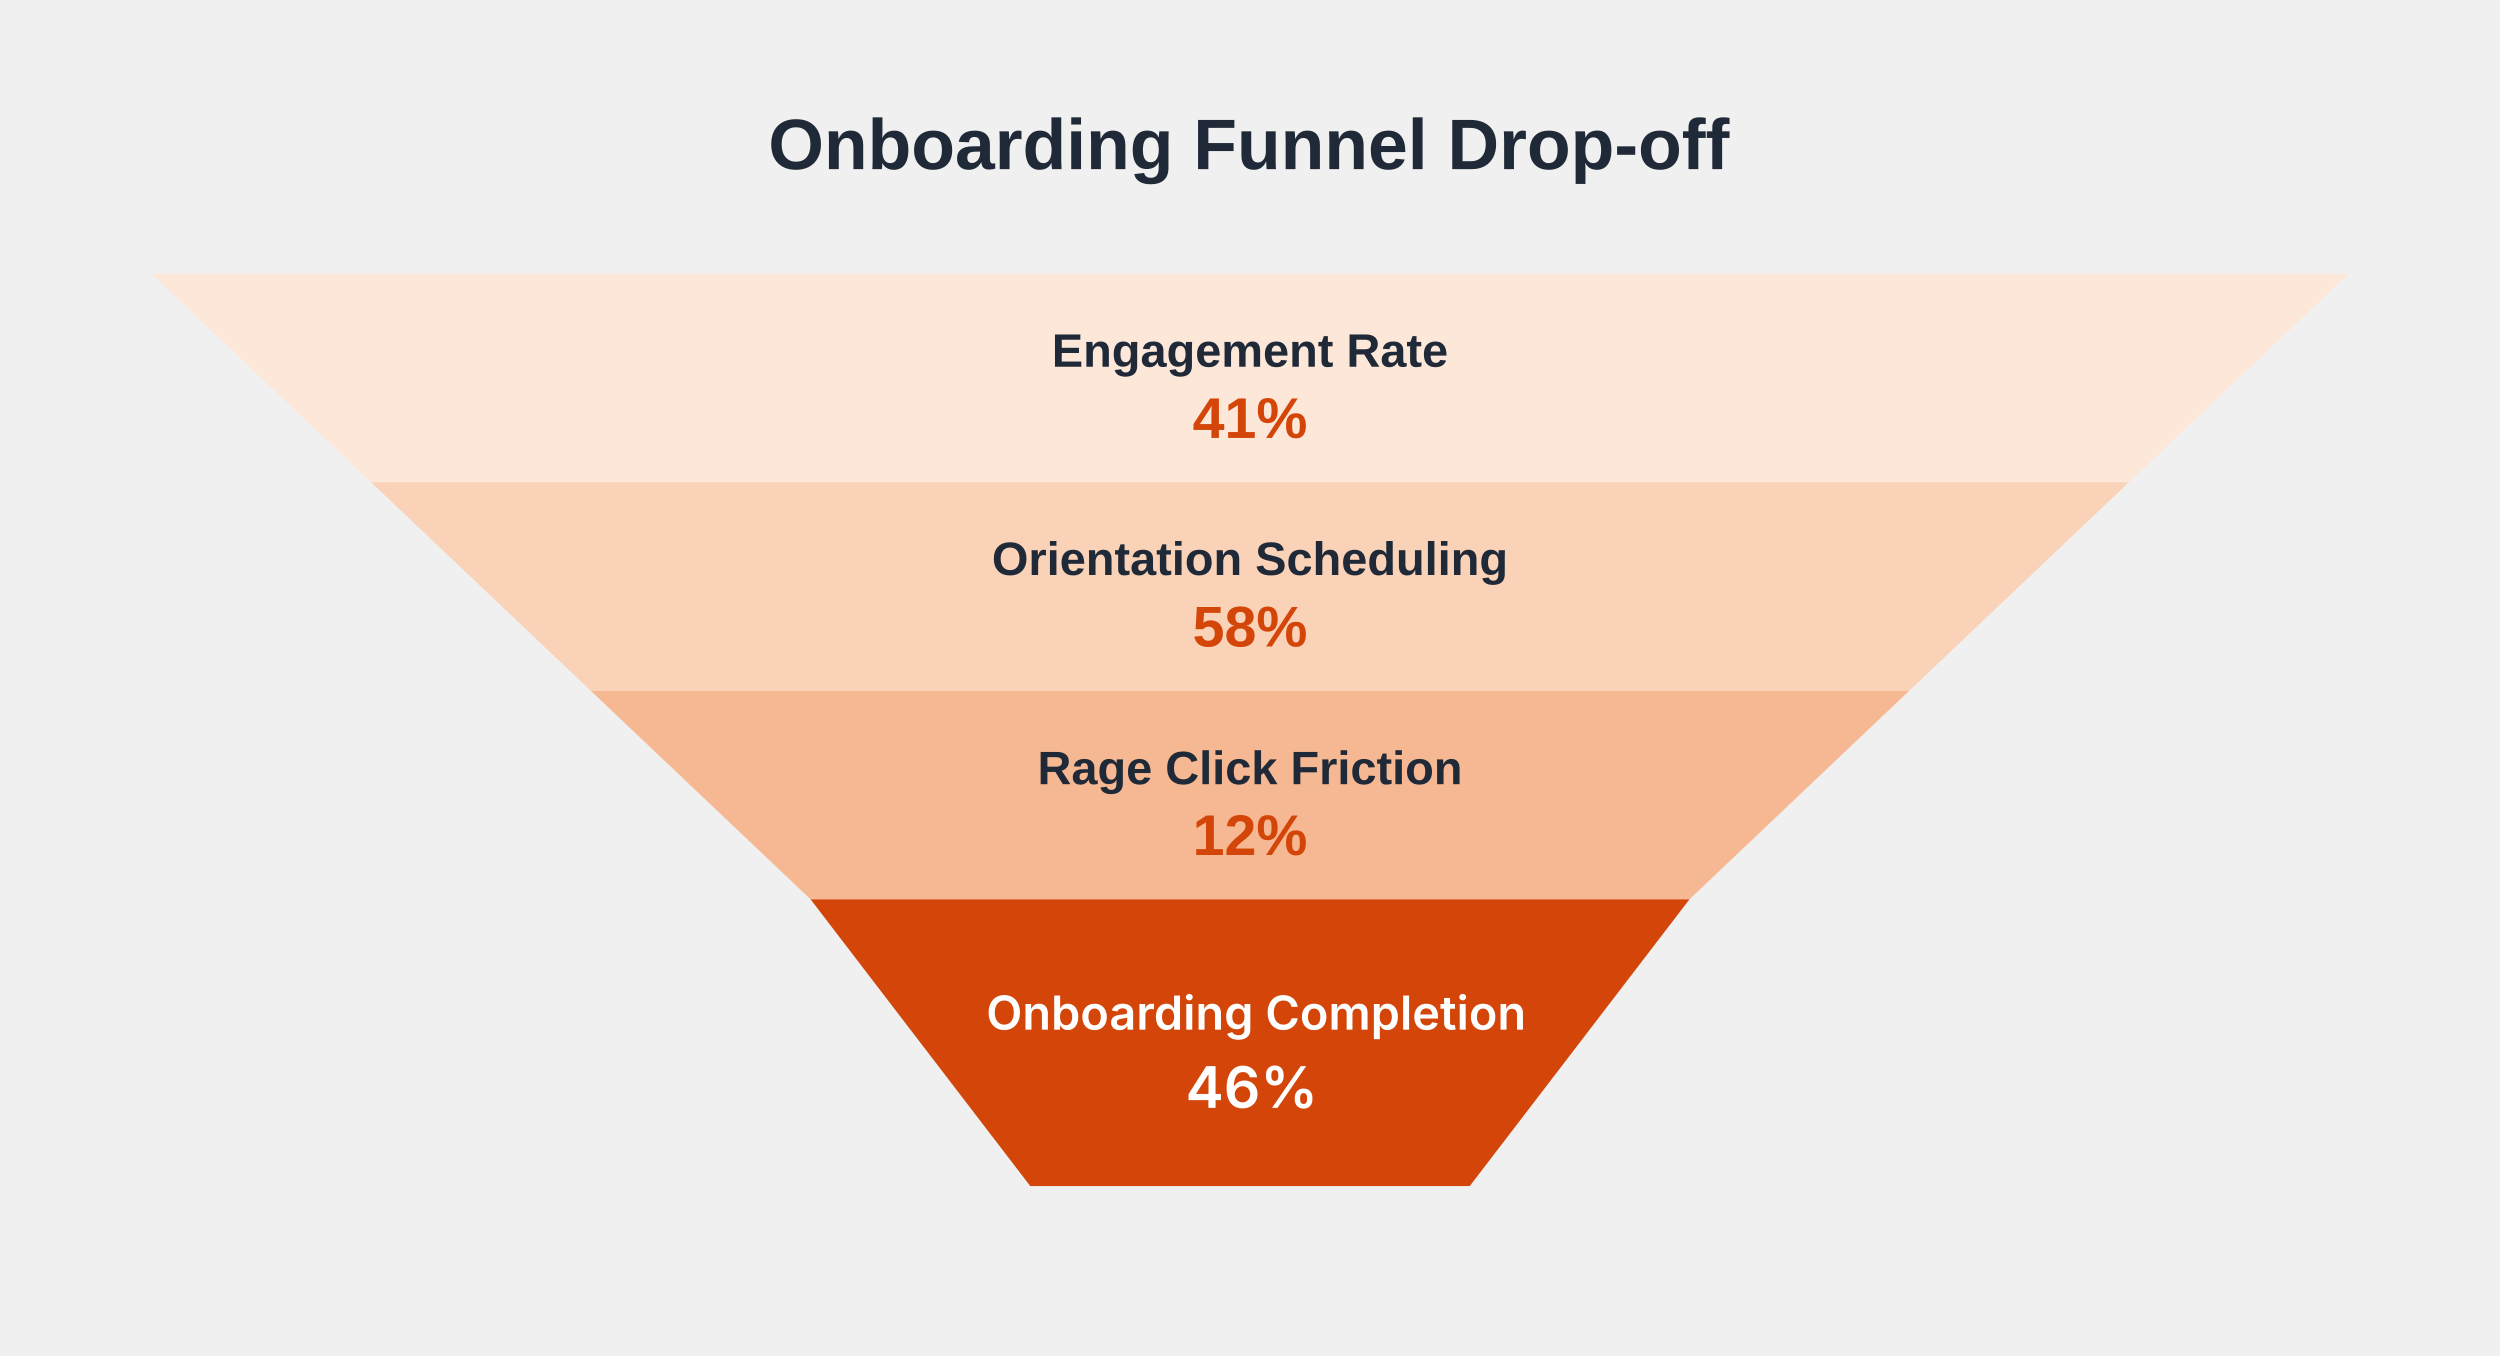
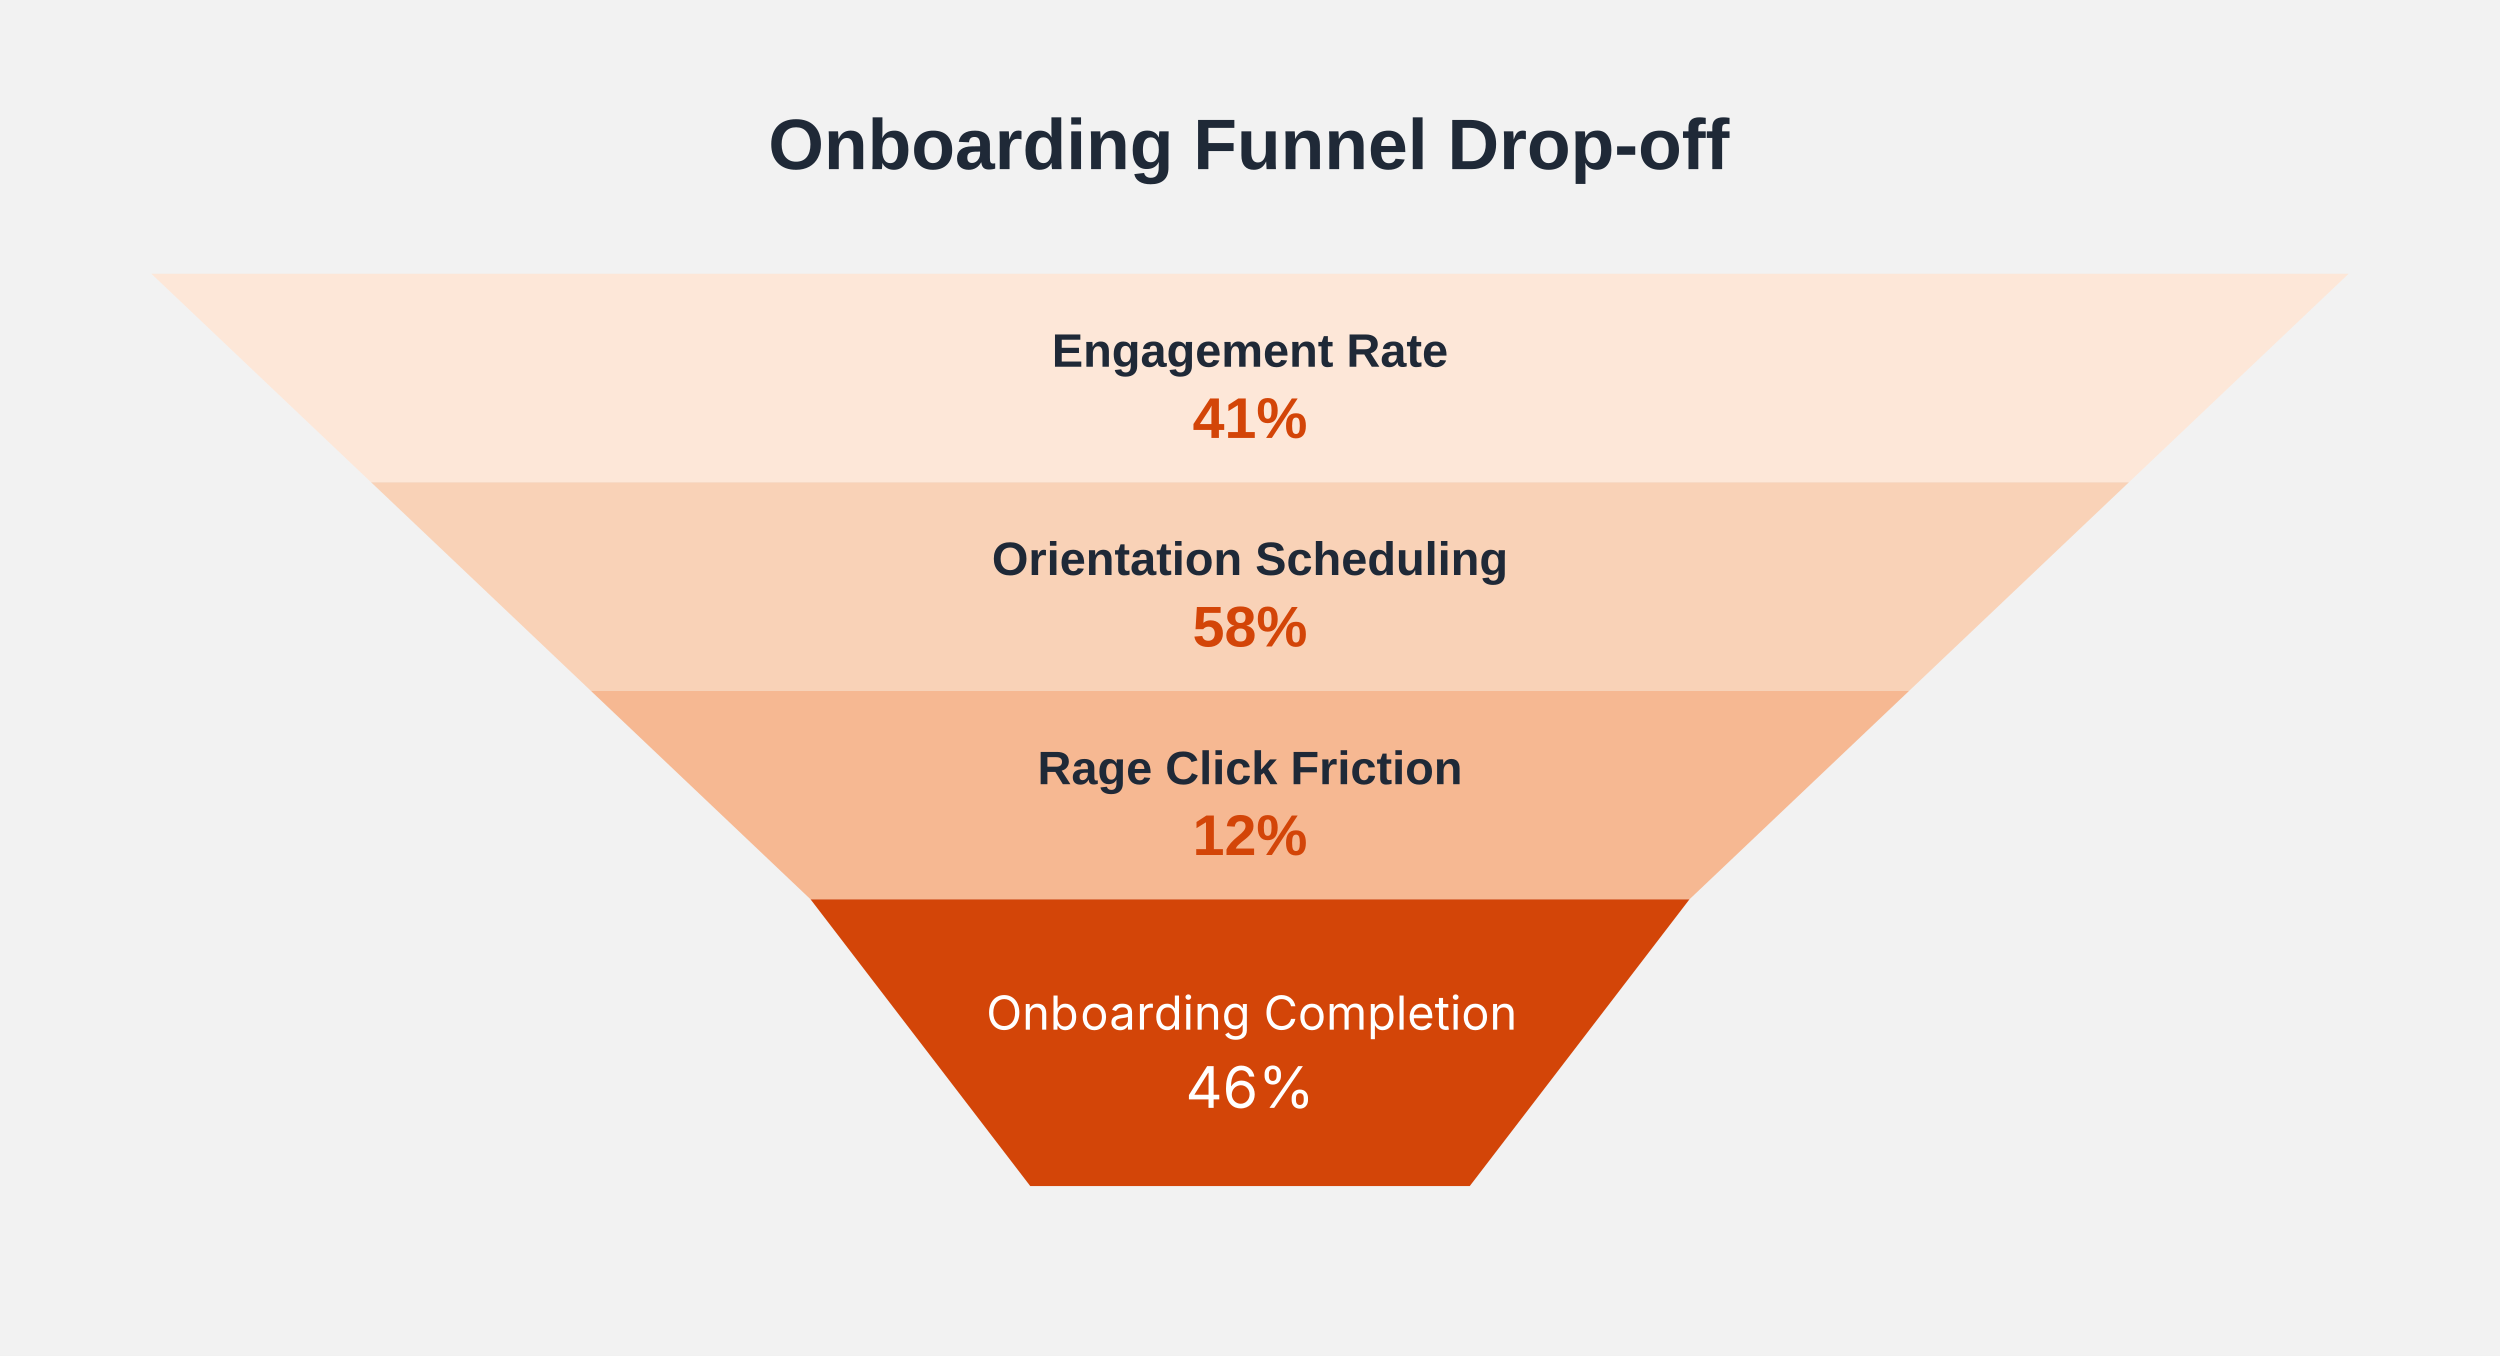
<svg xmlns="http://www.w3.org/2000/svg" id="Layer_1" data-name="Layer 1" viewBox="0 0 959.1 520">
  <defs>
    <style>
      .cls-1 {
        fill: #f9d2b7;
      }

-       .cls-2 {
+       .cls-2, .cls-3, .cls-4, .cls-5, .cls-6, .cls-7, .cls-8 {
+         isolation: isolate;
+       }
+ 
+       .cls-2, .cls-5, .cls-7 {
+         fill: #fff;
+         font-family: Inter-Regular, Inter;
+         font-variation-settings: 'opsz' 14, 'wght' 400;
+       }
+ 
+       .cls-2, .cls-6 {
+         font-size: 22px;
+       }
+ 
+       .cls-9 {
        fill: #f6b892;
      }

-       .cls-3 {
+       .cls-4 {
        font-size: 27.43px;
      }

-       .cls-3, .cls-4, .cls-5, .cls-6, .cls-7 {
-         isolation: isolate;
-       }
- 
-       .cls-3, .cls-5, .cls-7 {
+       .cls-4, .cls-6, .cls-8 {
        font-family: Arial-BoldMT, Arial;
        font-weight: 700;
      }

-       .cls-3, .cls-7 {
+       .cls-4, .cls-8 {
        fill: #1f2937;
      }

-       .cls-4, .cls-5 {
-         font-size: 22px;
+       .cls-5, .cls-7, .cls-8 {
+         font-size: 18px;
      }

-       .cls-4, .cls-6 {
-         fill: #fff;
-         font-family: Inter-SemiBold, Inter;
-         font-variation-settings: 'opsz' 14, 'wght' 600;
-         font-weight: 600;
-       }
- 
-       .cls-5, .cls-8 {
+       .cls-6, .cls-10 {
        fill: #d34508;
      }

-       .cls-6, .cls-7 {
-         font-size: 18px;
-       }
- 
-       .cls-9 {
+       .cls-7 {
        letter-spacing: -.02em;
      }

-       .cls-10 {
-         fill: #fde7d8;
+       .cls-11 {
+         fill: #f2f2f2;
      }

-       .cls-11 {
-         letter-spacing: 0em;
+       .cls-12 {
+         fill: #fde7d8;
      }
    </style>
  </defs>
-   <text class="cls-3" transform="translate(294.76 64.88)">
-     <tspan x="0" y="0">Onboarding Funnel Drop-off</tspan>
-   </text>
-   <g>
-     <polygon class="cls-10" points="58.05 105.01 901.05 105.01 816.75 185.01 142.35 185.01 58.05 105.01" />
-     <polygon class="cls-1" points="142.35 185.01 816.75 185.01 732.45 265.01 226.65 265.01 142.35 185.01" />
-     <polygon class="cls-2" points="226.65 265.01 732.45 265.01 648.15 345.01 310.95 345.01 226.65 265.01" />
-     <polygon class="cls-8" points="310.95 345.01 648.15 345.01 563.85 455.03 395.25 455.03 310.95 345.01" />
-     <text class="cls-7" transform="translate(403.53 140.7)">
-       <tspan x="0" y="0">Engagement Rate</tspan>
-     </text>
-     <text class="cls-5" transform="translate(457.53 168.01)">
-       <tspan x="0" y="0">41%</tspan>
-     </text>
-     <text class="cls-7" transform="translate(380.54 220.59)">
-       <tspan x="0" y="0">Orientation Scheduling</tspan>
-     </text>
-     <text class="cls-5" transform="translate(457.53 248.01)">
-       <tspan x="0" y="0">58%</tspan>
-     </text>
-     <text class="cls-7" transform="translate(398.03 300.85)">
-       <tspan x="0" y="0">Rage Click Friction</tspan>
-     </text>
-     <text class="cls-5" transform="translate(457.53 328.01)">
-       <tspan x="0" y="0">12%</tspan>
-     </text>
-     <text class="cls-6" transform="translate(378.37 395.01)">
-       <tspan x="0" y="0">Onb</tspan>
-       <tspan class="cls-11" x="36.08" y="0">o</tspan>
-       <tspan x="47.21" y="0">a</tspan>
-       <tspan class="cls-9" x="57.55" y="0">r</tspan>
-       <tspan x="64.3" y="0">ding Completion</tspan>
-     </text>
-     <text class="cls-4" transform="translate(454.82 425.02)">
-       <tspan x="0" y="0">46%</tspan>
+   <g class="cls-3">
+     <rect class="cls-11" width="959.1" height="520" />
+     <text class="cls-4" transform="translate(294.76 64.88)">
+       <tspan x="0" y="0">Onboarding Funnel Drop-off</tspan>
    </text>
  </g>
+   <g>
+     <polygon class="cls-12" points="58.05 105.01 901.05 105.01 816.75 185.01 142.35 185.01 58.05 105.01" />
+     <polygon class="cls-1" points="142.35 185.01 816.75 185.01 732.45 265.01 226.65 265.01 142.35 185.01" />
+     <polygon class="cls-9" points="226.65 265.01 732.45 265.01 648.15 345.01 310.95 345.01 226.65 265.01" />
+     <polygon class="cls-10" points="310.95 345.01 648.15 345.01 563.85 455.03 395.25 455.03 310.95 345.01" />
+     <g class="cls-3">
+       <text class="cls-8" transform="translate(403.53 140.7)">
+         <tspan x="0" y="0">Engagement Rate</tspan>
+       </text>
+     </g>
+     <g class="cls-3">
+       <text class="cls-6" transform="translate(457.53 168.01)">
+         <tspan x="0" y="0">41%</tspan>
+       </text>
+     </g>
+     <g class="cls-3">
+       <text class="cls-8" transform="translate(380.54 220.59)">
+         <tspan x="0" y="0">Orientation Scheduling</tspan>
+       </text>
+     </g>
+     <g class="cls-3">
+       <text class="cls-6" transform="translate(457.53 248.01)">
+         <tspan x="0" y="0">58%</tspan>
+       </text>
+     </g>
+     <g class="cls-3">
+       <text class="cls-8" transform="translate(398.03 300.85)">
+         <tspan x="0" y="0">Rage Click Friction</tspan>
+       </text>
+     </g>
+     <g class="cls-3">
+       <text class="cls-6" transform="translate(457.53 328.01)">
+         <tspan x="0" y="0">12%</tspan>
+       </text>
+     </g>
+     <g class="cls-3">
+       <text class="cls-5" transform="translate(378.37 395.01)">
+         <tspan x="0" y="0">Onb</tspan>
+       </text>
+       <text class="cls-5" transform="translate(414.45 395.01)">
+         <tspan x="0" y="0">o</tspan>
+       </text>
+       <text class="cls-5" transform="translate(425.58 395.01)">
+         <tspan x="0" y="0">a</tspan>
+       </text>
+       <text class="cls-7" transform="translate(435.92 395.01)">
+         <tspan x="0" y="0">r</tspan>
+       </text>
+       <text class="cls-5" transform="translate(442.67 395.01)">
+         <tspan x="0" y="0">ding Completion</tspan>
+       </text>
+     </g>
+     <g class="cls-3">
+       <text class="cls-2" transform="translate(454.82 425.02)">
+         <tspan x="0" y="0">46%</tspan>
+       </text>
+     </g>
+   </g>
</svg>
